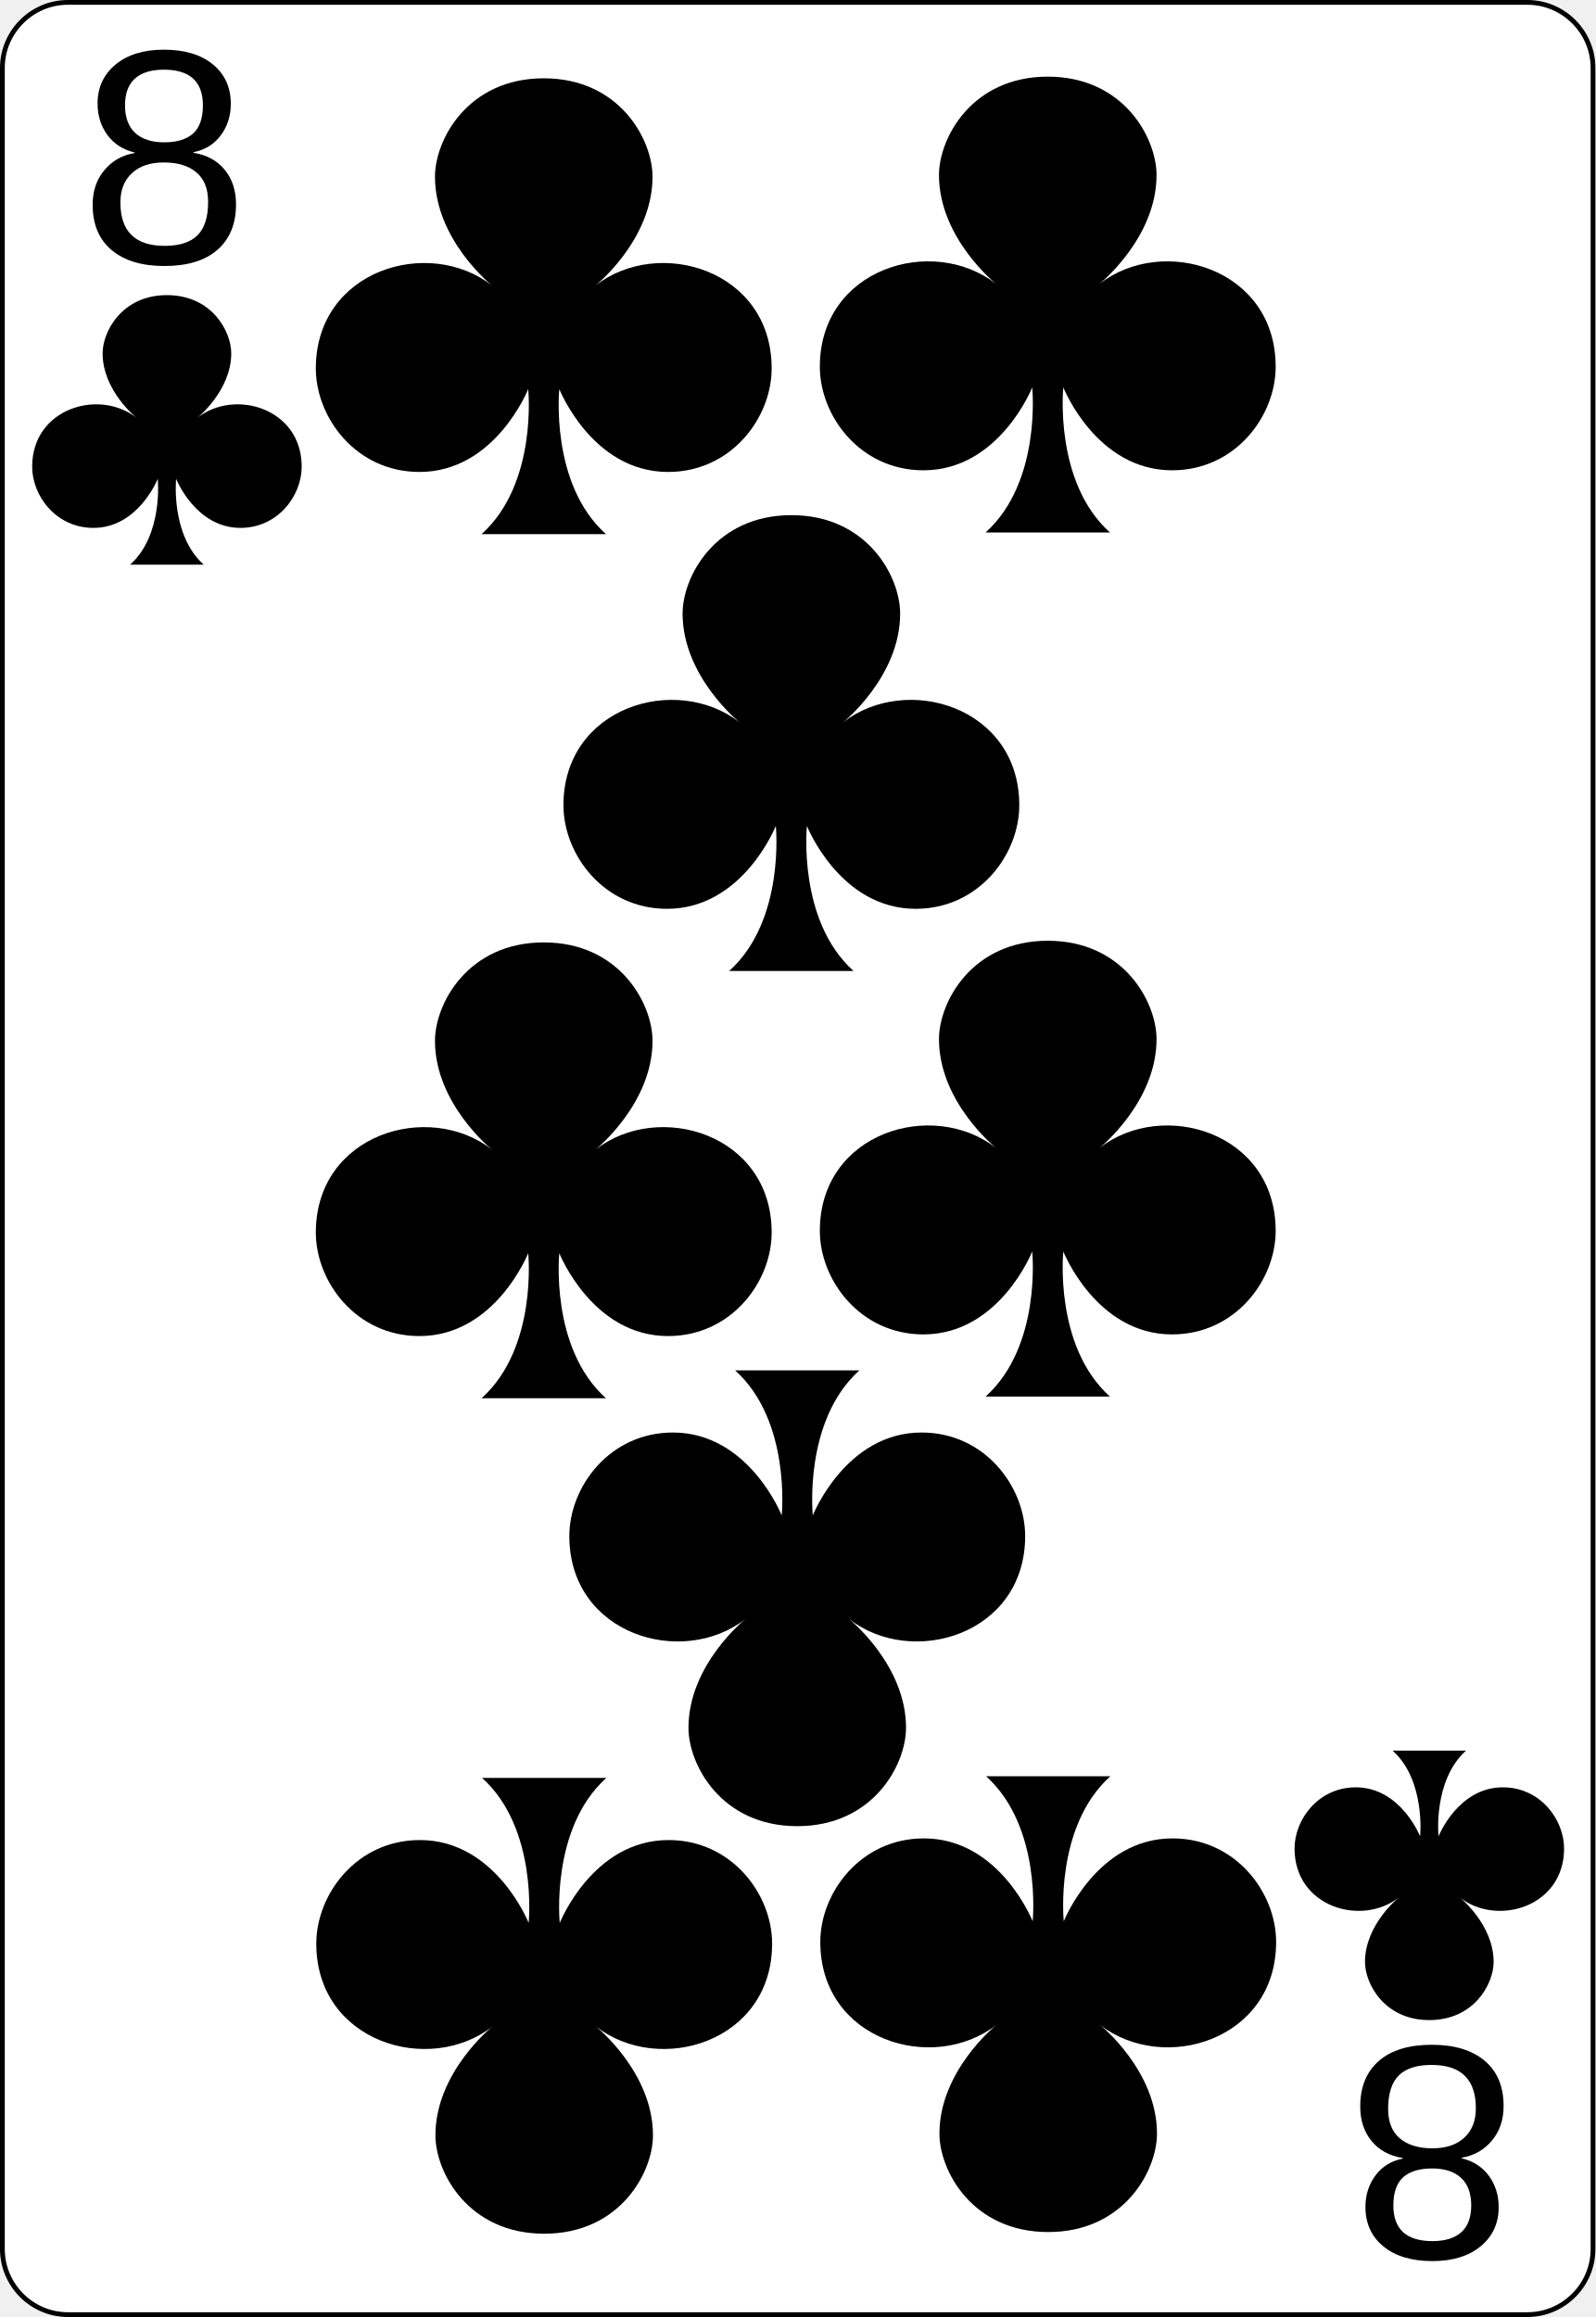
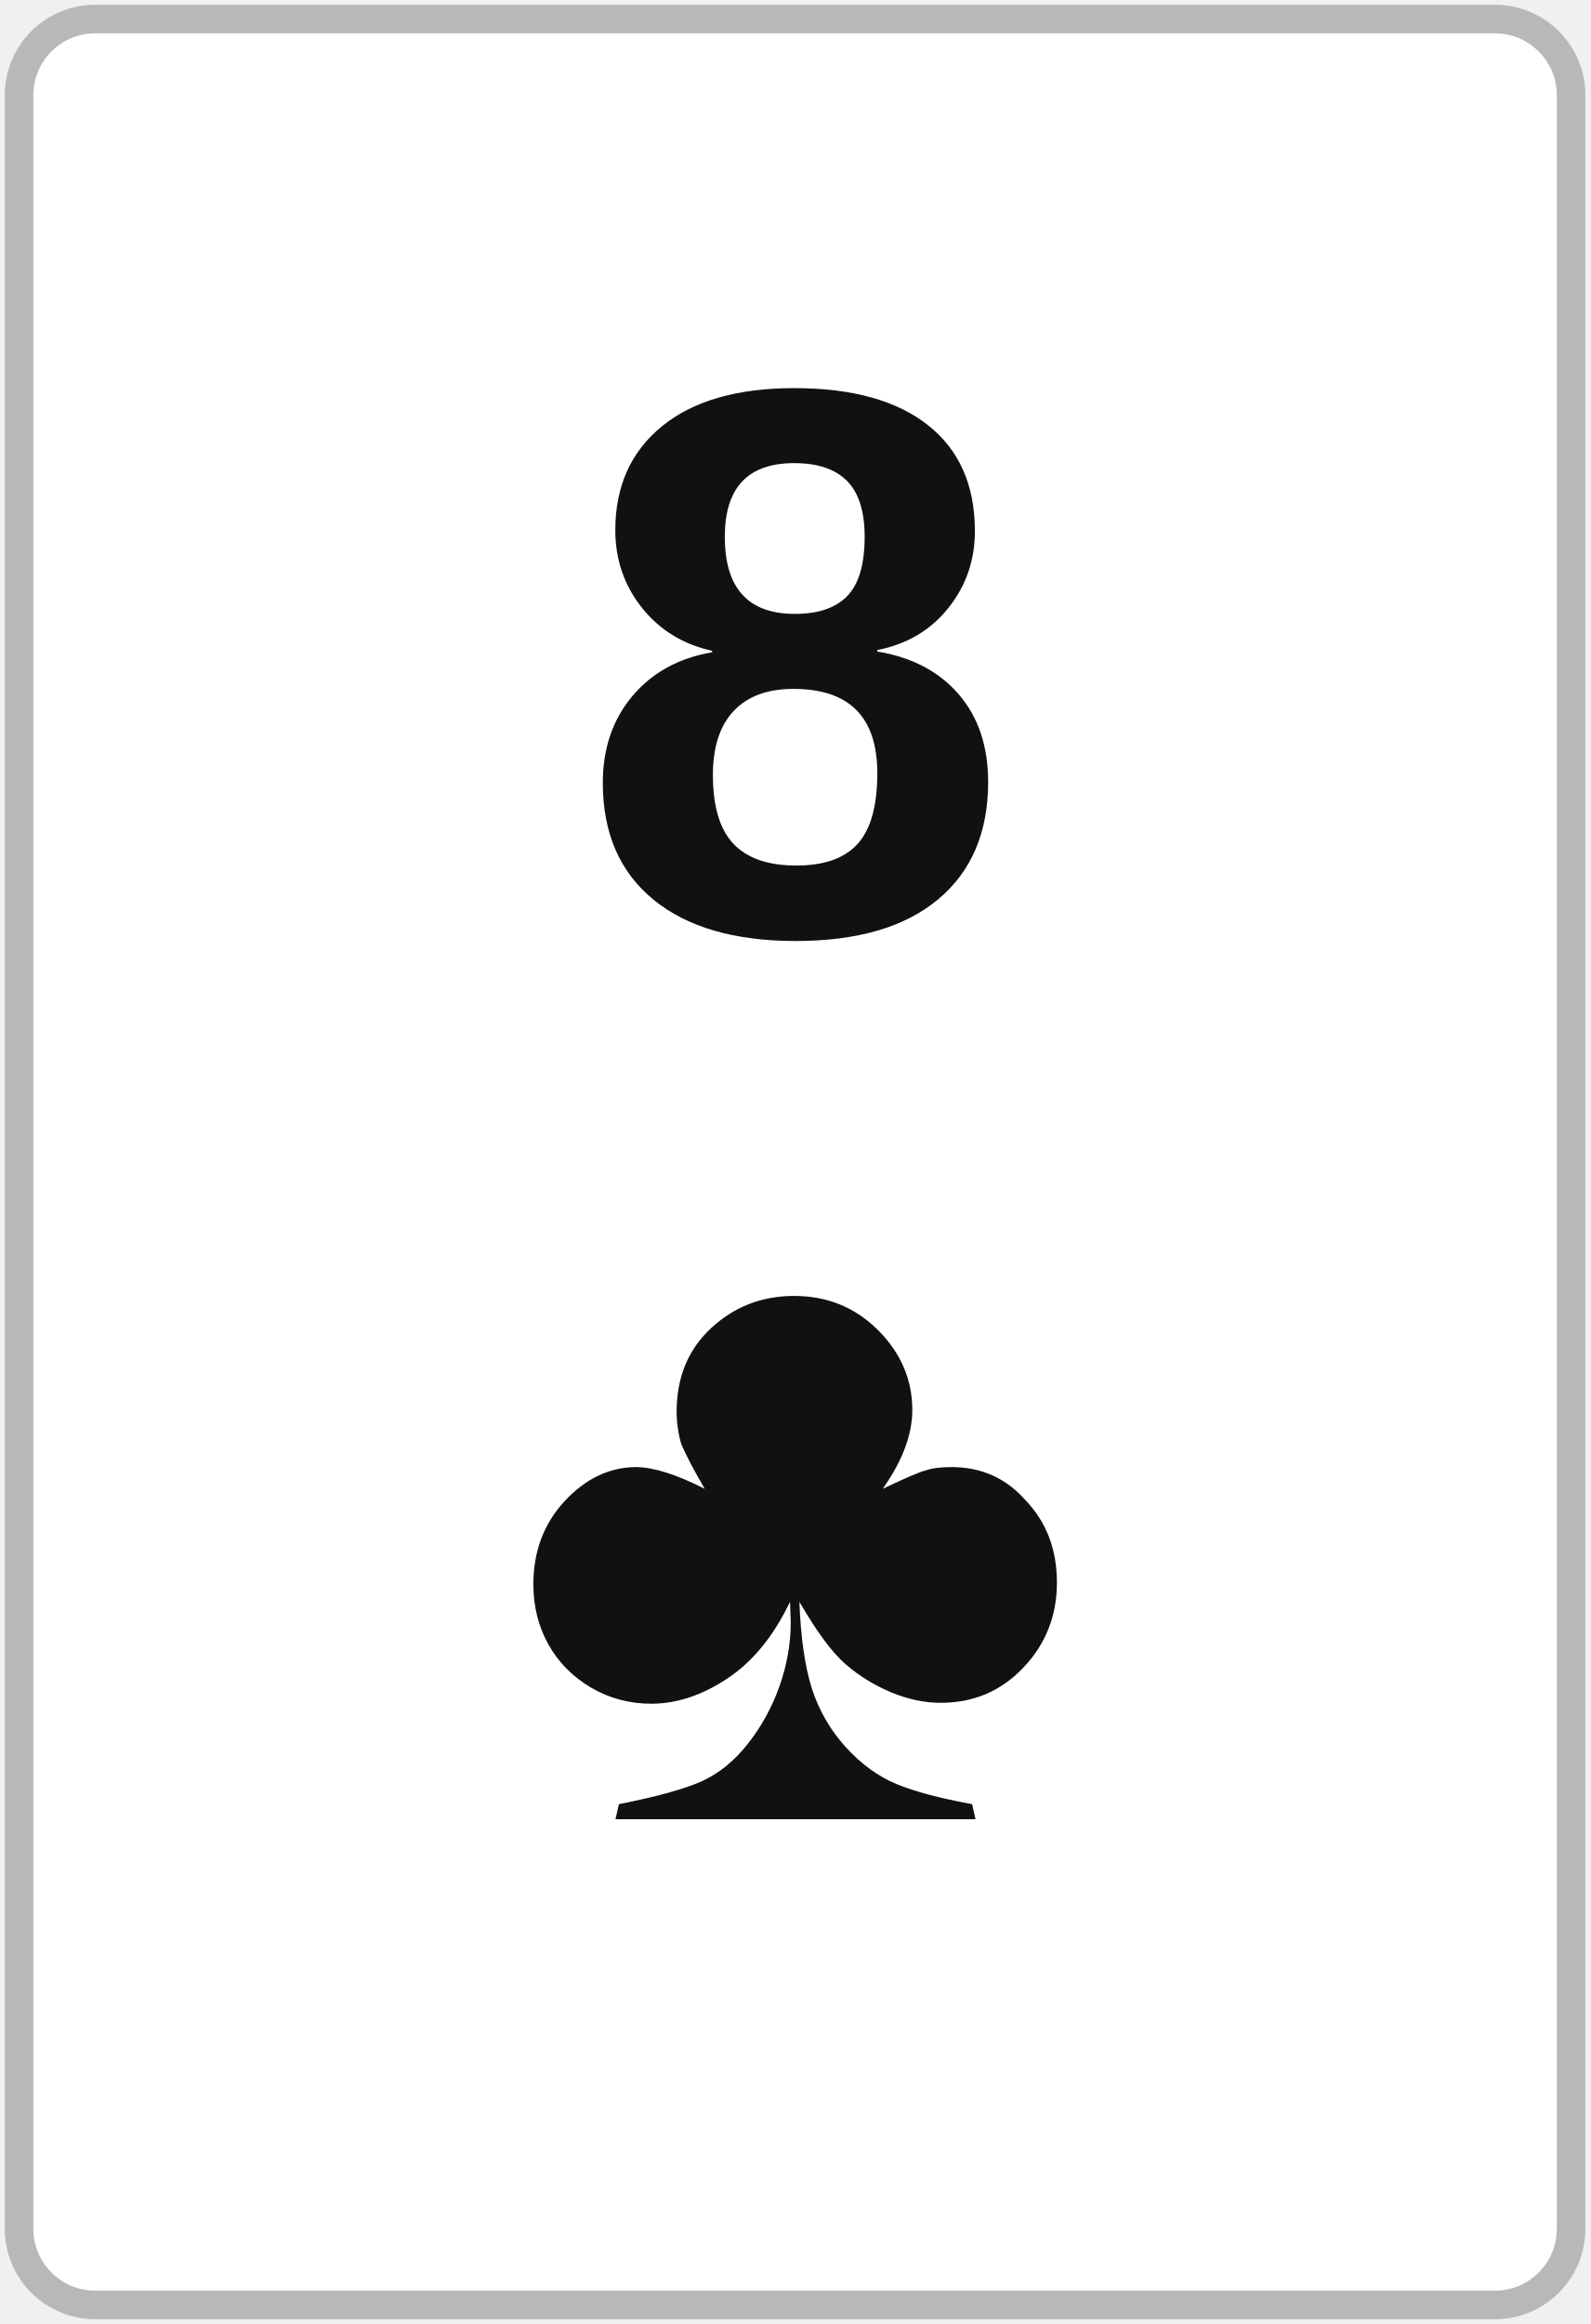
- <svg xmlns="http://www.w3.org/2000/svg" xmlns:xlink="http://www.w3.org/1999/xlink" width="167.087pt" height="242.667pt" viewBox="0 0 167.087 242.667" xml:space="preserve" id="svg2" version="1.1">
-   <defs id="defs41">
-     <radialGradient xlink:href="#linearGradient2984" id="radialGradient3760" cx="48.231" cy="18.138" fx="48.231" fy="18.138" r="9.5" gradientUnits="userSpaceOnUse" gradientTransform="matrix(-1.560526,0.01828294,-0.02684055,-2.290953,123.9838,58.80911)" />
-     <linearGradient id="linearGradient2984">
-       <stop style="stop-color:#000000;stop-opacity:1;" offset="0" id="stop2986" />
-       <stop style="stop-color:#000000;stop-opacity:0.656;" offset="1" id="stop2988" />
-     </linearGradient>
-     <radialGradient xlink:href="#linearGradient3784" id="radialGradient3792" cx="171.487" cy="511.223" fx="171.487" fy="511.223" r="81.903" gradientTransform="matrix(1.152989,-0.6739155,0.3948202,0.6754904,-233.6326,270.4008)" gradientUnits="userSpaceOnUse" />
-     <linearGradient id="linearGradient3784">
-       <stop style="stop-color:#ffffff;stop-opacity:0.534;" offset="0" id="stop3786" />
-       <stop style="stop-color:#000000;stop-opacity:0;" offset="1" id="stop3788" />
-     </linearGradient>
-     <radialGradient r="81.903" fy="511.223" fx="171.487" cy="511.223" cx="171.487" gradientTransform="matrix(1.152989,-0.6739155,0.3948202,0.6754904,-233.6326,270.4008)" gradientUnits="userSpaceOnUse" id="radialGradient3855" xlink:href="#linearGradient3784-4" />
-     <linearGradient id="linearGradient3784-4">
-       <stop style="stop-color:#ffffff;stop-opacity:0.519;" offset="0" id="stop3786-8" />
-       <stop style="stop-color:#000000;stop-opacity:0;" offset="1" id="stop3788-6" />
-     </linearGradient>
-     <radialGradient r="81.903" fy="461.841" fx="181.694" cy="461.841" cx="181.694" gradientTransform="matrix(1.152989,-0.6739155,0.3948202,0.6754904,-233.6326,270.4008)" gradientUnits="userSpaceOnUse" id="radialGradient3916" xlink:href="#linearGradient3784-3" />
-     <linearGradient id="linearGradient3784-3">
-       <stop style="stop-color:#ffffff;stop-opacity:0.702;" offset="0" id="stop3786-86" />
-       <stop style="stop-color:#000000;stop-opacity:0;" offset="1" id="stop3788-2" />
-     </linearGradient>
-   </defs>
-   <g id="Layer_x0020_1" style="fill-rule:nonzero;clip-rule:nonzero;stroke:#000000;stroke-miterlimit:4;">
-     <path style="fill:#FFFFFF;stroke-width:0.5;" d="M166.837,235.548c0,3.777-3.087,6.869-6.871,6.869H7.111c-3.775,0-6.861-3.092-6.861-6.869V7.12C0.25,3.343,3.336,0.25,7.111,0.25h152.855    c3.784,0,6.871,3.093,6.871,6.87v228.428z" id="path5" />
-     <g style="stroke:none;" id="g7">
-       <g id="g9">
- 				
- 			</g>
-     </g>
-     <g id="g15">
- 			
- 		</g>
-     <g id="g19">
- 			
- 		</g>
-     <g style="stroke:none;" id="g23">
-       <g id="g25">
- 				
- 			</g>
-     </g>
-     <g style="stroke:none;" id="g31">
-       <g id="g33">
- 				
- 			</g>
-     </g>
-   </g>
-   <text xml:space="preserve" style="font-size:32px;font-style:normal;font-weight:normal;line-height:125%;letter-spacing:0px;word-spacing:0px;fill:#000000;fill-opacity:1;stroke:none;font-family:Bitstream Vera Sans" x="8.311" y="27.548" id="text3788">
-     <tspan id="tspan3790" x="8.311" y="27.548" style="font-style:normal;font-variant:normal;font-weight:normal;font-stretch:normal;font-family:Arial;-inkscape-font-specification:Arial">8</tspan>
-   </text>
-   <g transform="matrix(1.485651,0,0,1.485651,-54.02466,10.01807)" id="layer1-1-4">
-     <path id="cl-9" d="m 50.291,22.698 c 0,0 2.375,-1.9 2.375,-4.534 0,-1.542 -1.369,-4.102 -4.534,-4.102 -3.165,0 -4.534,2.561 -4.534,4.102 0,2.634 2.375,4.534 2.375,4.534 -2.638,-2.055 -7.341,-0.652 -7.341,3.455 0,2.056 1.68,4.318 4.318,4.318 3.165,0 4.534,-3.455 4.534,-3.455 0,0 0.402,3.938 -1.943,6.046 h 5.182 c -2.345,-2.107 -1.943,-6.046 -1.943,-6.046 0,0 1.369,3.455 4.534,3.455 2.639,0 4.318,-2.263 4.318,-4.318 0,-4.107 -4.703,-5.51 -7.341,-3.455 z" style="fill:#000000" />
-   </g>
-   <text xml:space="preserve" style="font-size:32px;font-style:normal;font-weight:normal;line-height:125%;letter-spacing:0px;word-spacing:0px;fill:#000000;fill-opacity:1;stroke:none;font-family:Bitstream Vera Sans" x="-158.864" y="-214.467" id="text3788-8" transform="scale(-1,-1)">
-     <tspan id="tspan3790-7" x="-158.864" y="-214.467" style="font-style:normal;font-variant:normal;font-weight:normal;font-stretch:normal;font-family:Arial;-inkscape-font-specification:Arial">8</tspan>
-   </text>
-   <g transform="matrix(-1.485651,0,0,-1.485651,221.1992,232.4618)" id="layer1-1-4-1">
-     <path id="cl-9-7" d="m 50.291,22.698 c 0,0 2.375,-1.9 2.375,-4.534 0,-1.542 -1.369,-4.102 -4.534,-4.102 -3.165,0 -4.534,2.561 -4.534,4.102 0,2.634 2.375,4.534 2.375,4.534 -2.638,-2.055 -7.341,-0.652 -7.341,3.455 0,2.056 1.68,4.318 4.318,4.318 3.165,0 4.534,-3.455 4.534,-3.455 0,0 0.402,3.938 -1.943,6.046 h 5.182 c -2.345,-2.107 -1.943,-6.046 -1.943,-6.046 0,0 1.369,3.455 4.534,3.455 2.639,0 4.318,-2.263 4.318,-4.318 0,-4.107 -4.703,-5.51 -7.341,-3.455 z" style="fill:#000000" />
-   </g>
-   <g transform="matrix(2.512578,0,0,2.512578,-63.98839,-27.13112)" id="layer1-1-4-8">
-     <path id="cl-9-8" d="m 50.291,22.698 c 0,0 2.375,-1.9 2.375,-4.534 0,-1.542 -1.369,-4.102 -4.534,-4.102 -3.165,0 -4.534,2.561 -4.534,4.102 0,2.634 2.375,4.534 2.375,4.534 -2.638,-2.055 -7.341,-0.652 -7.341,3.455 0,2.056 1.68,4.318 4.318,4.318 3.165,0 4.534,-3.455 4.534,-3.455 0,0 0.402,3.938 -1.943,6.046 h 5.182 c -2.345,-2.107 -1.943,-6.046 -1.943,-6.046 0,0 1.369,3.455 4.534,3.455 2.639,0 4.318,-2.263 4.318,-4.318 0,-4.107 -4.703,-5.51 -7.341,-3.455 z" style="fill:#000000" />
-   </g>
-   <g transform="matrix(-2.512578,0,0,-2.512578,177.9295,269.2751)" id="layer1-1-4-8-0">
-     <path id="cl-9-8-6" d="m 50.291,22.698 c 0,0 2.375,-1.9 2.375,-4.534 0,-1.542 -1.369,-4.102 -4.534,-4.102 -3.165,0 -4.534,2.561 -4.534,4.102 0,2.634 2.375,4.534 2.375,4.534 -2.638,-2.055 -7.341,-0.652 -7.341,3.455 0,2.056 1.68,4.318 4.318,4.318 3.165,0 4.534,-3.455 4.534,-3.455 0,0 0.402,3.938 -1.943,6.046 h 5.182 c -2.345,-2.107 -1.943,-6.046 -1.943,-6.046 0,0 1.369,3.455 4.534,3.455 2.639,0 4.318,-2.263 4.318,-4.318 0,-4.107 -4.703,-5.51 -7.341,-3.455 z" style="fill:#000000" />
-   </g>
-   <g transform="matrix(2.512578,0,0,2.512578,-63.98839,63.36968)" id="layer1-1-4-8-2">
-     <path id="cl-9-8-0" d="m 50.291,22.698 c 0,0 2.375,-1.9 2.375,-4.534 0,-1.542 -1.369,-4.102 -4.534,-4.102 -3.165,0 -4.534,2.561 -4.534,4.102 0,2.634 2.375,4.534 2.375,4.534 -2.638,-2.055 -7.341,-0.652 -7.341,3.455 0,2.056 1.68,4.318 4.318,4.318 3.165,0 4.534,-3.455 4.534,-3.455 0,0 0.402,3.938 -1.943,6.046 h 5.182 c -2.345,-2.107 -1.943,-6.046 -1.943,-6.046 0,0 1.369,3.455 4.534,3.455 2.639,0 4.318,-2.263 4.318,-4.318 0,-4.107 -4.703,-5.51 -7.341,-3.455 z" style="fill:#000000" />
-   </g>
-   <g transform="matrix(2.512578,0,0,2.512578,-11.20333,-27.30484)" id="layer1-1-4-8-8">
-     <path id="cl-9-8-9" d="m 50.291,22.698 c 0,0 2.375,-1.9 2.375,-4.534 0,-1.542 -1.369,-4.102 -4.534,-4.102 -3.165,0 -4.534,2.561 -4.534,4.102 0,2.634 2.375,4.534 2.375,4.534 -2.638,-2.055 -7.341,-0.652 -7.341,3.455 0,2.056 1.68,4.318 4.318,4.318 3.165,0 4.534,-3.455 4.534,-3.455 0,0 0.402,3.938 -1.943,6.046 h 5.182 c -2.345,-2.107 -1.943,-6.046 -1.943,-6.046 0,0 1.369,3.455 4.534,3.455 2.639,0 4.318,-2.263 4.318,-4.318 0,-4.107 -4.703,-5.51 -7.341,-3.455 z" style="fill:#000000" />
-   </g>
-   <g transform="matrix(-2.512578,0,0,-2.512578,230.7146,269.1014)" id="layer1-1-4-8-0-2">
-     <path id="cl-9-8-6-6" d="m 50.291,22.698 c 0,0 2.375,-1.9 2.375,-4.534 0,-1.542 -1.369,-4.102 -4.534,-4.102 -3.165,0 -4.534,2.561 -4.534,4.102 0,2.634 2.375,4.534 2.375,4.534 -2.638,-2.055 -7.341,-0.652 -7.341,3.455 0,2.056 1.68,4.318 4.318,4.318 3.165,0 4.534,-3.455 4.534,-3.455 0,0 0.402,3.938 -1.943,6.046 h 5.182 c -2.345,-2.107 -1.943,-6.046 -1.943,-6.046 0,0 1.369,3.455 4.534,3.455 2.639,0 4.318,-2.263 4.318,-4.318 0,-4.107 -4.703,-5.51 -7.341,-3.455 z" style="fill:#000000" />
-   </g>
-   <g transform="matrix(2.512578,0,0,2.512578,-11.20333,63.19596)" id="layer1-1-4-8-2-6">
-     <path id="cl-9-8-0-4" d="m 50.291,22.698 c 0,0 2.375,-1.9 2.375,-4.534 0,-1.542 -1.369,-4.102 -4.534,-4.102 -3.165,0 -4.534,2.561 -4.534,4.102 0,2.634 2.375,4.534 2.375,4.534 -2.638,-2.055 -7.341,-0.652 -7.341,3.455 0,2.056 1.68,4.318 4.318,4.318 3.165,0 4.534,-3.455 4.534,-3.455 0,0 0.402,3.938 -1.943,6.046 h 5.182 c -2.345,-2.107 -1.943,-6.046 -1.943,-6.046 0,0 1.369,3.455 4.534,3.455 2.639,0 4.318,-2.263 4.318,-4.318 0,-4.107 -4.703,-5.51 -7.341,-3.455 z" style="fill:#000000" />
-   </g>
-   <g transform="matrix(2.512578,0,0,2.512578,-38.0557,18.62236)" id="layer1-1-4-8-6">
-     <path id="cl-9-8-8" d="m 50.291,22.698 c 0,0 2.375,-1.9 2.375,-4.534 0,-1.542 -1.369,-4.102 -4.534,-4.102 -3.165,0 -4.534,2.561 -4.534,4.102 0,2.634 2.375,4.534 2.375,4.534 -2.638,-2.055 -7.341,-0.652 -7.341,3.455 0,2.056 1.68,4.318 4.318,4.318 3.165,0 4.534,-3.455 4.534,-3.455 0,0 0.402,3.938 -1.943,6.046 h 5.182 c -2.345,-2.107 -1.943,-6.046 -1.943,-6.046 0,0 1.369,3.455 4.534,3.455 2.639,0 4.318,-2.263 4.318,-4.318 0,-4.107 -4.703,-5.51 -7.341,-3.455 z" style="fill:#000000" />
-   </g>
-   <g transform="matrix(-2.512578,0,0,-2.512578,204.4313,226.5922)" id="layer1-1-4-8-6-8">
-     <path id="cl-9-8-8-8" d="m 50.291,22.698 c 0,0 2.375,-1.9 2.375,-4.534 0,-1.542 -1.369,-4.102 -4.534,-4.102 -3.165,0 -4.534,2.561 -4.534,4.102 0,2.634 2.375,4.534 2.375,4.534 -2.638,-2.055 -7.341,-0.652 -7.341,3.455 0,2.056 1.68,4.318 4.318,4.318 3.165,0 4.534,-3.455 4.534,-3.455 0,0 0.402,3.938 -1.943,6.046 h 5.182 c -2.345,-2.107 -1.943,-6.046 -1.943,-6.046 0,0 1.369,3.455 4.534,3.455 2.639,0 4.318,-2.263 4.318,-4.318 0,-4.107 -4.703,-5.51 -7.341,-3.455 z" style="fill:#000000" />
-   </g>
+ <svg xmlns="http://www.w3.org/2000/svg" width="167" height="244" viewBox="0 0 167 244">
+   <rect x="2" y="2" width="163" height="240" rx="8" ry="8" fill="#ffffff" stroke="#b8b8b8" stroke-width="3" />
+   <text x="83.5" y="98" text-anchor="middle" font-family="Arial, Helvetica, sans-serif" font-size="82" font-weight="700" fill="#111111">8</text>
+   <text x="83.5" y="191" text-anchor="middle" font-family="Arial, Helvetica, sans-serif" font-size="92" font-weight="700" fill="#111111">♣</text>
</svg>
